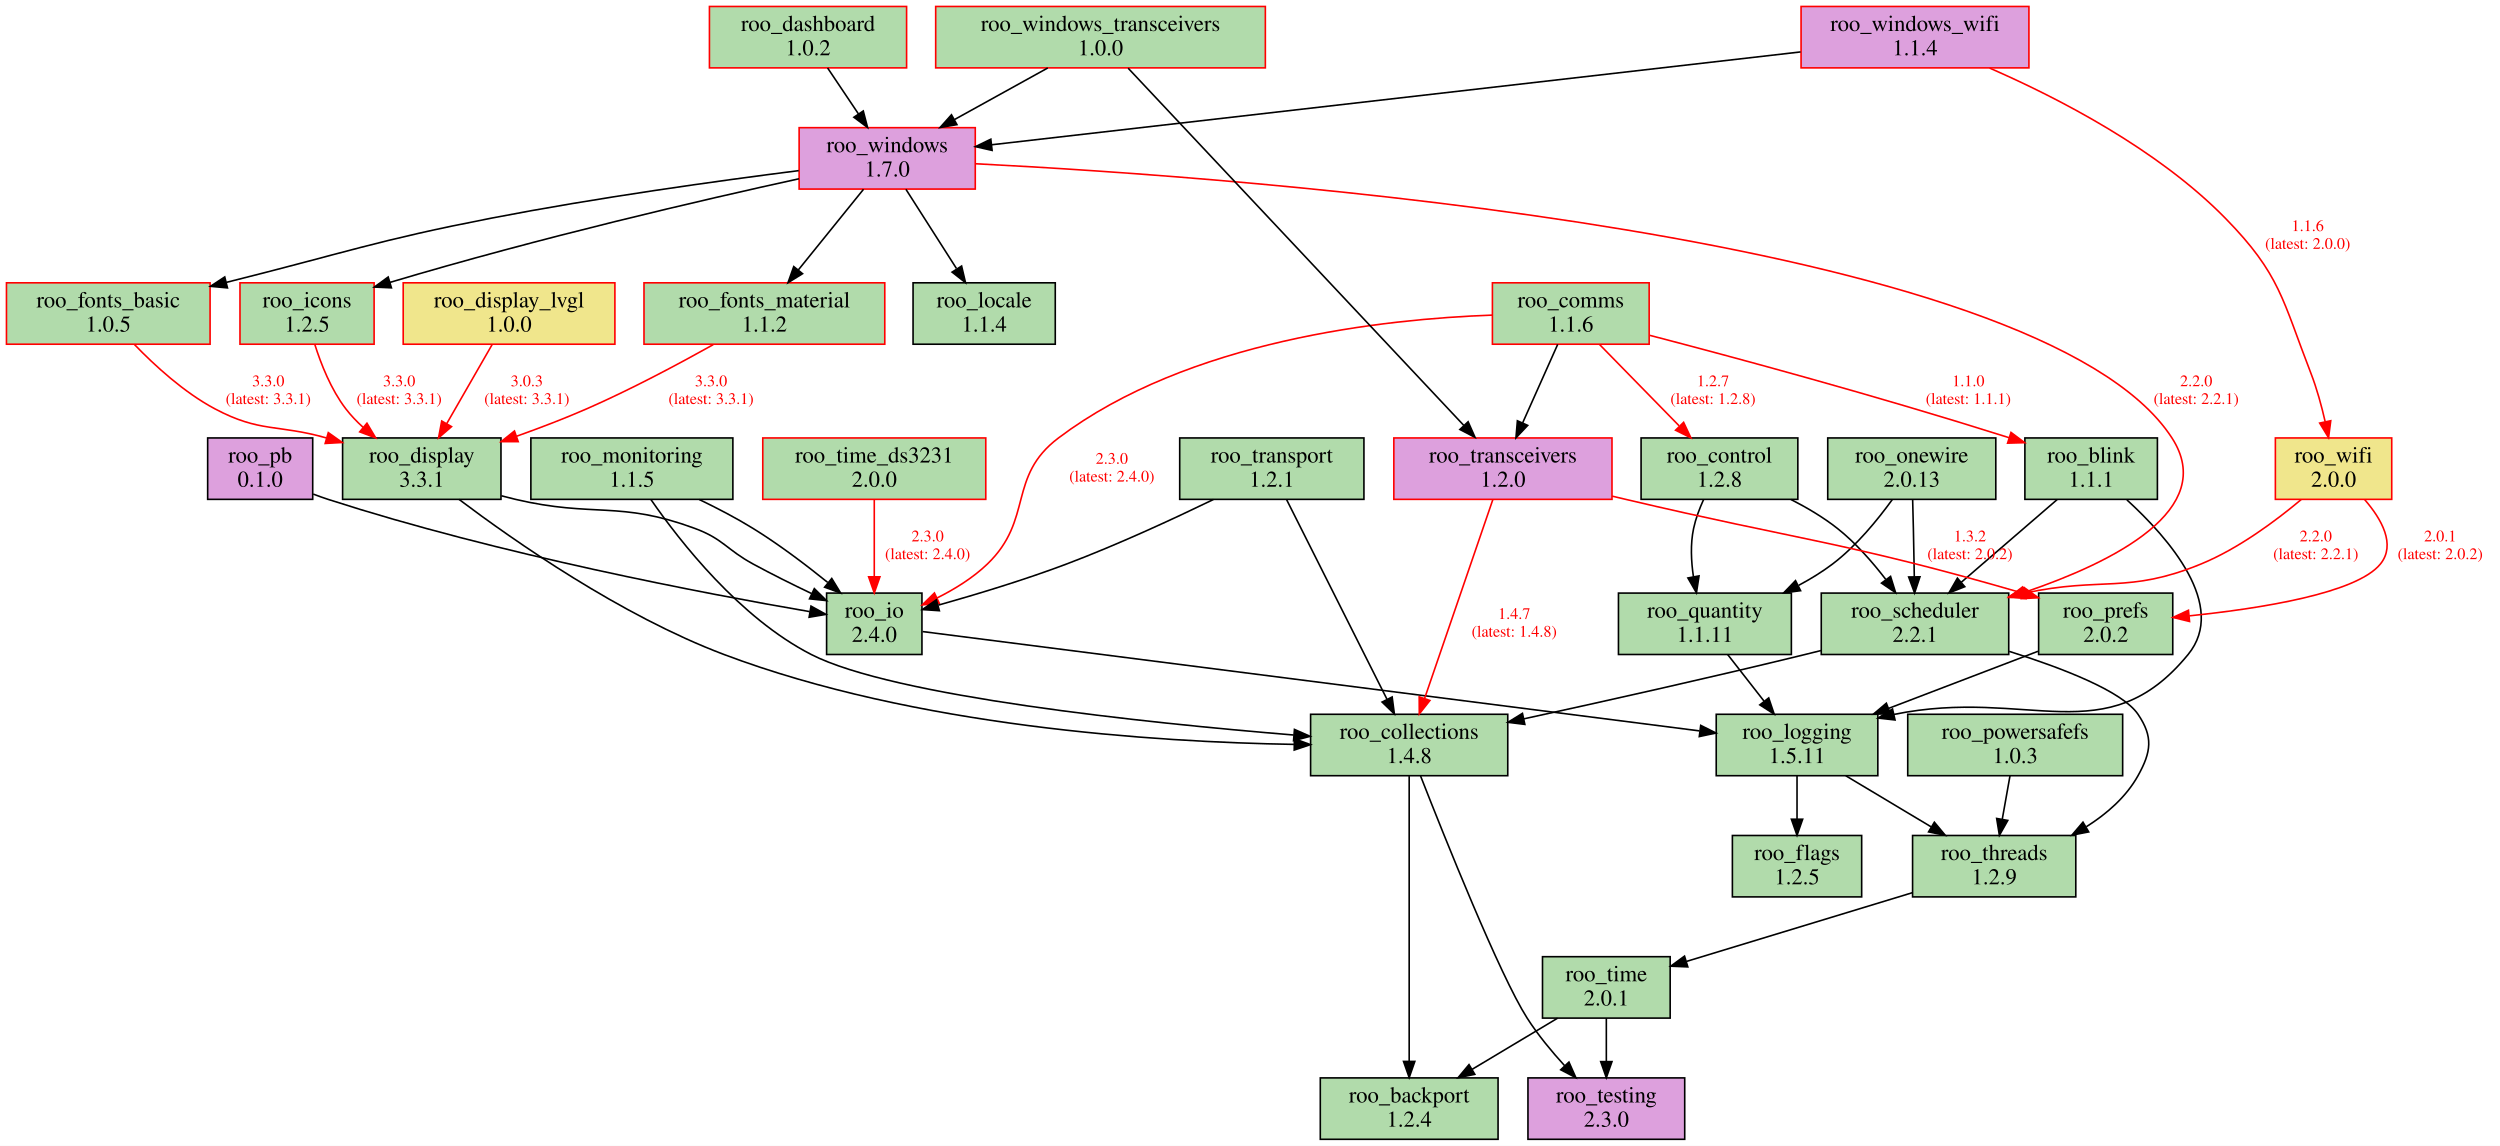
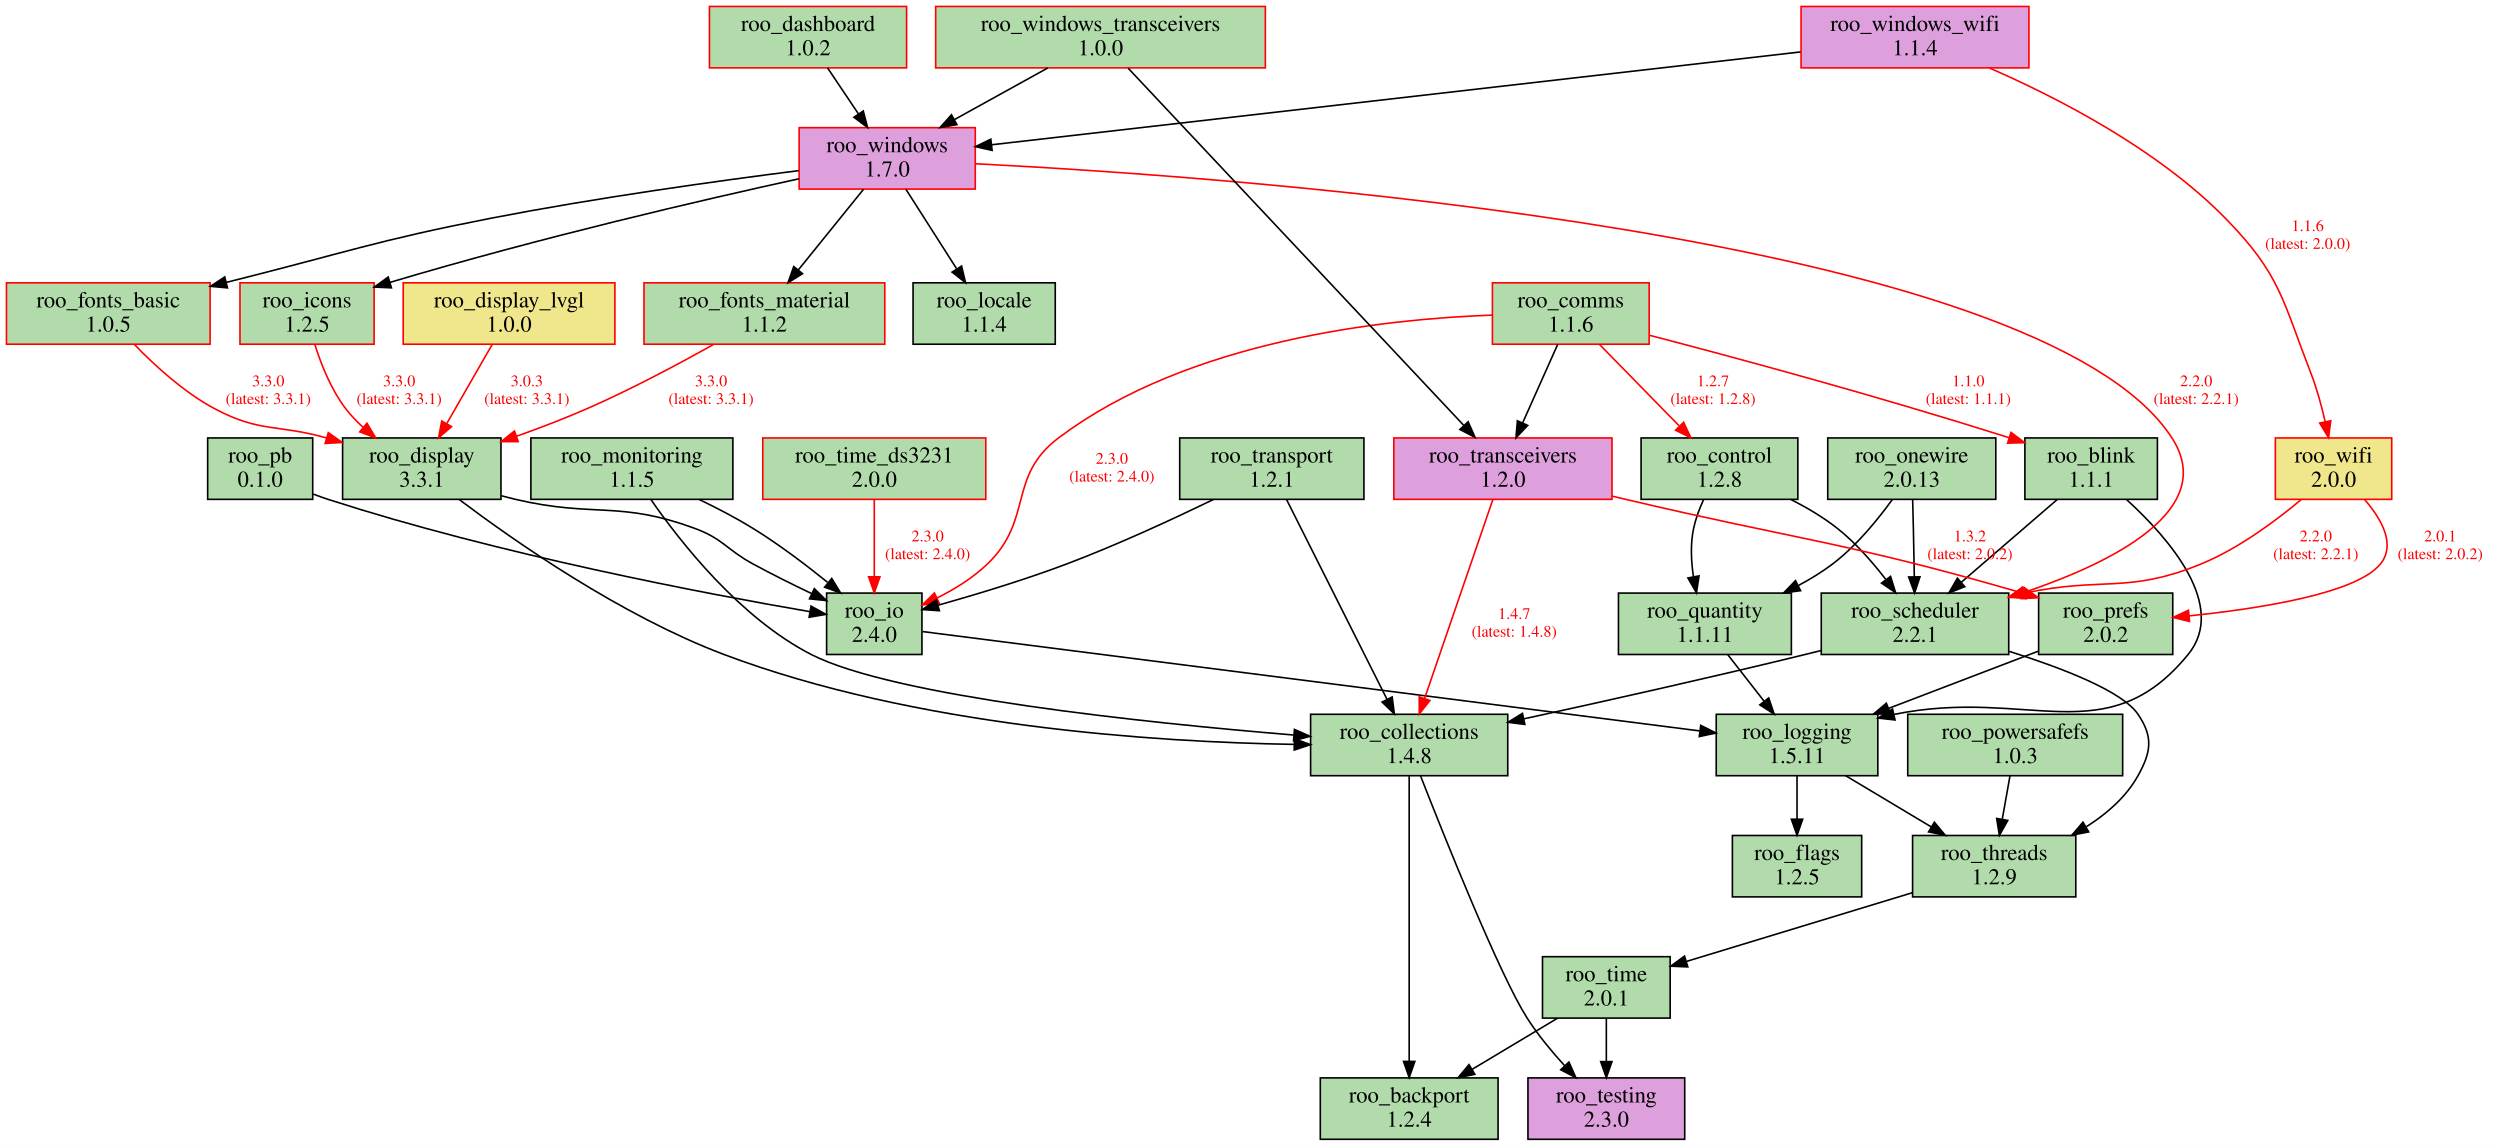
<svg xmlns="http://www.w3.org/2000/svg" width="1547pt" height="709pt" viewBox="0.00 0.00 1547.00 709.00">
  <g id="graph0" class="graph" transform="scale(1 1) rotate(0) translate(4 705)">
    <polygon fill="white" stroke="transparent" points="-4,4 -4,-705 1543,-705 1543,4 -4,4" />
    <g id="node1" class="node">
      <polygon fill="#b1dbab" stroke="black" points="923,-38 813,-38 813,0 923,0 923,-38" />
      <text text-anchor="middle" x="868" y="-22.8" font-family="Times,serif" font-size="14.00">roo_backport</text>
      <text text-anchor="middle" x="868" y="-7.8" font-family="Times,serif" font-size="14.00">1.2.4</text>
    </g>
    <g id="node2" class="node">
      <polygon fill="#b1dbab" stroke="black" points="1331,-434 1249,-434 1249,-396 1331,-396 1331,-434" />
      <text text-anchor="middle" x="1290" y="-418.8" font-family="Times,serif" font-size="14.00">roo_blink</text>
      <text text-anchor="middle" x="1290" y="-403.8" font-family="Times,serif" font-size="14.00">1.1.1</text>
    </g>
    <g id="node15" class="node">
      <polygon fill="#b1dbab" stroke="black" points="1158,-263 1058,-263 1058,-225 1158,-225 1158,-263" />
      <text text-anchor="middle" x="1108" y="-247.8" font-family="Times,serif" font-size="14.00">roo_logging</text>
      <text text-anchor="middle" x="1108" y="-232.8" font-family="Times,serif" font-size="14.00">1.5.11</text>
    </g>
    <g id="edge1" class="edge">
      <path fill="none" stroke="black" d="M1312.11,-395.68C1338.07,-371.96 1374.64,-330.12 1350,-300 1299.41,-238.16 1251.16,-279.98 1167.9,-262.9" />
      <polygon fill="black" stroke="black" points="1168.65,-259.48 1158.12,-260.65 1167.08,-266.3 1168.65,-259.48" />
    </g>
    <g id="node22" class="node">
      <polygon fill="#b1dbab" stroke="black" points="1239,-338 1123,-338 1123,-300 1239,-300 1239,-338" />
      <text text-anchor="middle" x="1181" y="-322.8" font-family="Times,serif" font-size="14.00">roo_scheduler</text>
      <text text-anchor="middle" x="1181" y="-307.8" font-family="Times,serif" font-size="14.00">2.2.1</text>
    </g>
    <g id="edge2" class="edge">
      <path fill="none" stroke="black" d="M1268.98,-395.88C1252.09,-381.31 1228.2,-360.71 1209.58,-344.64" />
      <polygon fill="black" stroke="black" points="1211.81,-341.95 1201.95,-338.07 1207.24,-347.25 1211.81,-341.95" />
    </g>
    <g id="node3" class="node">
      <polygon fill="#b1dbab" stroke="black" points="929,-263 807,-263 807,-225 929,-225 929,-263" />
      <text text-anchor="middle" x="868" y="-247.8" font-family="Times,serif" font-size="14.00">roo_collections</text>
      <text text-anchor="middle" x="868" y="-232.8" font-family="Times,serif" font-size="14.00">1.4.8</text>
    </g>
    <g id="edge4" class="edge">
      <path fill="none" stroke="black" d="M868,-224.75C868,-185.94 868,-94.97 868,-48.47" />
      <polygon fill="black" stroke="black" points="871.5,-48.19 868,-38.19 864.5,-48.19 871.5,-48.19" />
    </g>
    <g id="node23" class="node">
      <polygon fill="plum" stroke="black" points="1038.5,-38 941.5,-38 941.5,0 1038.5,0 1038.5,-38" />
      <text text-anchor="middle" x="990" y="-22.8" font-family="Times,serif" font-size="14.00">roo_testing</text>
      <text text-anchor="middle" x="990" y="-7.8" font-family="Times,serif" font-size="14.00">2.3.0</text>
    </g>
    <g id="edge3" class="edge">
      <path fill="none" stroke="black" d="M875.04,-224.84C889.82,-187.08 924.08,-101.46 941,-75 947.61,-64.67 956.14,-54.36 964.23,-45.5" />
      <polygon fill="black" stroke="black" points="966.86,-47.81 971.16,-38.13 961.76,-43.02 966.86,-47.81" />
    </g>
    <g id="node4" class="node">
      <polygon fill="#b1dbab" stroke="red" points="1016.5,-530 919.5,-530 919.5,-492 1016.5,-492 1016.5,-530" />
      <text text-anchor="middle" x="968" y="-514.8" font-family="Times,serif" font-size="14.00">roo_comms</text>
      <text text-anchor="middle" x="968" y="-499.8" font-family="Times,serif" font-size="14.00">1.1.6</text>
    </g>
    <g id="edge5" class="edge">
      <path fill="none" stroke="red" d="M1016.96,-497.47C1069.63,-483.74 1155.99,-460.48 1239.27,-434.13" />
      <polygon fill="red" stroke="red" points="1240.41,-437.44 1248.88,-431.07 1238.29,-430.77 1240.41,-437.44" />
      <text text-anchor="middle" x="1214" y="-466" font-family="Times,serif" font-size="10.00" fill="red">1.1.0</text>
      <text text-anchor="middle" x="1214" y="-455" font-family="Times,serif" font-size="10.00" fill="red">(latest: 1.1.1)</text>
    </g>
    <g id="node5" class="node">
      <polygon fill="#b1dbab" stroke="black" points="1108.5,-434 1011.5,-434 1011.5,-396 1108.5,-396 1108.5,-434" />
      <text text-anchor="middle" x="1060" y="-418.8" font-family="Times,serif" font-size="14.00">roo_control</text>
      <text text-anchor="middle" x="1060" y="-403.8" font-family="Times,serif" font-size="14.00">1.2.8</text>
    </g>
    <g id="edge6" class="edge">
      <path fill="none" stroke="red" d="M985.74,-491.88C999.74,-477.57 1019.44,-457.44 1035.03,-441.51" />
      <polygon fill="red" stroke="red" points="1037.82,-443.66 1042.32,-434.07 1032.82,-438.77 1037.82,-443.66" />
      <text text-anchor="middle" x="1056" y="-466" font-family="Times,serif" font-size="10.00" fill="red">1.2.7</text>
      <text text-anchor="middle" x="1056" y="-455" font-family="Times,serif" font-size="10.00" fill="red">(latest: 1.2.8)</text>
    </g>
    <g id="node13" class="node">
      <polygon fill="#b1dbab" stroke="black" points="566.5,-338 507.5,-338 507.5,-300 566.5,-300 566.5,-338" />
      <text text-anchor="middle" x="537" y="-322.8" font-family="Times,serif" font-size="14.00">roo_io</text>
      <text text-anchor="middle" x="537" y="-307.8" font-family="Times,serif" font-size="14.00">2.4.0</text>
    </g>
    <g id="edge7" class="edge">
      <path fill="none" stroke="red" d="M919.48,-510.01C852.58,-507.64 731.2,-494.49 651,-434 619.22,-410.03 635.68,-383.6 607,-356 598.08,-347.41 586.7,-340.39 575.72,-334.91" />
      <polygon fill="red" stroke="red" points="577.2,-331.74 566.66,-330.66 574.23,-338.08 577.2,-331.74" />
      <text text-anchor="middle" x="684" y="-418" font-family="Times,serif" font-size="10.00" fill="red">2.3.0</text>
      <text text-anchor="middle" x="684" y="-407" font-family="Times,serif" font-size="10.00" fill="red">(latest: 2.4.0)</text>
    </g>
    <g id="node27" class="node">
      <polygon fill="plum" stroke="red" points="993.5,-434 858.5,-434 858.5,-396 993.5,-396 993.5,-434" />
      <text text-anchor="middle" x="926" y="-418.8" font-family="Times,serif" font-size="14.00">roo_transceivers</text>
      <text text-anchor="middle" x="926" y="-403.8" font-family="Times,serif" font-size="14.00">1.2.0</text>
    </g>
    <g id="edge8" class="edge">
      <path fill="none" stroke="black" d="M959.9,-491.88C953.74,-478.09 945.17,-458.9 938.18,-443.26" />
      <polygon fill="black" stroke="black" points="941.35,-441.77 934.07,-434.07 934.96,-444.63 941.35,-441.77" />
    </g>
    <g id="node21" class="node">
      <polygon fill="#b1dbab" stroke="black" points="1104.5,-338 997.5,-338 997.5,-300 1104.5,-300 1104.5,-338" />
      <text text-anchor="middle" x="1051" y="-322.8" font-family="Times,serif" font-size="14.00">roo_quantity</text>
      <text text-anchor="middle" x="1051" y="-307.8" font-family="Times,serif" font-size="14.00">1.1.11</text>
    </g>
    <g id="edge9" class="edge">
      <path fill="none" stroke="black" d="M1050.15,-395.82C1047.63,-390.26 1045.28,-384.02 1044,-378 1041.94,-368.31 1042.48,-357.57 1043.92,-347.99" />
      <polygon fill="black" stroke="black" points="1047.36,-348.64 1045.77,-338.16 1040.48,-347.35 1047.36,-348.64" />
    </g>
    <g id="edge10" class="edge">
      <path fill="none" stroke="black" d="M1104.26,-395.9C1114.2,-390.85 1124.35,-384.83 1133,-378 1144.25,-369.11 1154.67,-357.19 1162.91,-346.47" />
      <polygon fill="black" stroke="black" points="1165.88,-348.33 1169.02,-338.21 1160.26,-344.17 1165.88,-348.33" />
    </g>
    <g id="node6" class="node">
      <polygon fill="#b1dbab" stroke="red" points="557,-701 435,-701 435,-663 557,-663 557,-701" />
      <text text-anchor="middle" x="496" y="-685.8" font-family="Times,serif" font-size="14.00">roo_dashboard</text>
      <text text-anchor="middle" x="496" y="-670.8" font-family="Times,serif" font-size="14.00">1.0.2</text>
    </g>
    <g id="node30" class="node">
      <polygon fill="plum" stroke="red" points="599.5,-626 490.5,-626 490.5,-588 599.5,-588 599.5,-626" />
      <text text-anchor="middle" x="545" y="-610.8" font-family="Times,serif" font-size="14.00">roo_windows</text>
      <text text-anchor="middle" x="545" y="-595.8" font-family="Times,serif" font-size="14.00">1.7.0</text>
    </g>
    <g id="edge11" class="edge">
      <path fill="none" stroke="black" d="M508.11,-662.96C513.88,-654.36 520.9,-643.9 527.26,-634.43" />
      <polygon fill="black" stroke="black" points="530.19,-636.34 532.86,-626.09 524.38,-632.44 530.19,-636.34" />
    </g>
    <g id="node7" class="node">
      <polygon fill="#b1dbab" stroke="black" points="306,-434 208,-434 208,-396 306,-396 306,-434" />
      <text text-anchor="middle" x="257" y="-418.8" font-family="Times,serif" font-size="14.00">roo_display</text>
      <text text-anchor="middle" x="257" y="-403.8" font-family="Times,serif" font-size="14.00">3.3.1</text>
    </g>
    <g id="edge12" class="edge">
      <path fill="none" stroke="black" d="M280.01,-396C313.9,-370.45 380.14,-324.09 444,-300 562.12,-255.43 710.45,-245.81 796.7,-244.37" />
      <polygon fill="black" stroke="black" points="796.95,-247.86 806.91,-244.23 796.86,-240.86 796.95,-247.86" />
    </g>
    <g id="edge13" class="edge">
      <path fill="none" stroke="black" d="M306.23,-398.21C309.19,-397.42 312.13,-396.68 315,-396 363.65,-384.57 379.13,-395.36 426,-378 443.58,-371.49 445.53,-364.96 462,-356 473.61,-349.68 486.51,-343.28 498.29,-337.66" />
      <polygon fill="black" stroke="black" points="499.9,-340.78 507.45,-333.34 496.91,-334.44 499.9,-340.78" />
    </g>
    <g id="node8" class="node">
      <polygon fill="khaki" stroke="red" points="376.5,-530 245.5,-530 245.5,-492 376.5,-492 376.5,-530" />
      <text text-anchor="middle" x="311" y="-514.8" font-family="Times,serif" font-size="14.00">roo_display_lvgl</text>
      <text text-anchor="middle" x="311" y="-499.8" font-family="Times,serif" font-size="14.00">1.0.0</text>
    </g>
    <g id="edge14" class="edge">
      <path fill="none" stroke="red" d="M300.59,-491.88C292.59,-477.96 281.43,-458.53 272.41,-442.82" />
      <polygon fill="red" stroke="red" points="275.4,-441 267.38,-434.07 269.33,-444.48 275.4,-441" />
      <text text-anchor="middle" x="322" y="-466" font-family="Times,serif" font-size="10.00" fill="red">3.0.3</text>
      <text text-anchor="middle" x="322" y="-455" font-family="Times,serif" font-size="10.00" fill="red">(latest: 3.3.1)</text>
    </g>
    <g id="node9" class="node">
      <polygon fill="#b1dbab" stroke="black" points="1148,-188 1068,-188 1068,-150 1148,-150 1148,-188" />
      <text text-anchor="middle" x="1108" y="-172.8" font-family="Times,serif" font-size="14.00">roo_flags</text>
      <text text-anchor="middle" x="1108" y="-157.8" font-family="Times,serif" font-size="14.00">1.2.5</text>
    </g>
    <g id="node10" class="node">
      <polygon fill="#b1dbab" stroke="red" points="126,-530 0,-530 0,-492 126,-492 126,-530" />
      <text text-anchor="middle" x="63" y="-514.8" font-family="Times,serif" font-size="14.00">roo_fonts_basic</text>
      <text text-anchor="middle" x="63" y="-499.8" font-family="Times,serif" font-size="14.00">1.0.5</text>
    </g>
    <g id="edge15" class="edge">
      <path fill="none" stroke="red" d="M79.23,-491.78C91.65,-478.89 109.87,-462.16 129,-452 156.99,-437.14 167.5,-442.63 198,-434 198.1,-433.97 198.2,-433.94 198.3,-433.92" />
      <polygon fill="red" stroke="red" points="199.15,-437.31 207.79,-431.18 197.21,-430.59 199.15,-437.31" />
      <text text-anchor="middle" x="162" y="-466" font-family="Times,serif" font-size="10.00" fill="red">3.3.0</text>
      <text text-anchor="middle" x="162" y="-455" font-family="Times,serif" font-size="10.00" fill="red">(latest: 3.3.1)</text>
    </g>
    <g id="node11" class="node">
      <polygon fill="#b1dbab" stroke="red" points="543.5,-530 394.5,-530 394.5,-492 543.5,-492 543.5,-530" />
      <text text-anchor="middle" x="469" y="-514.8" font-family="Times,serif" font-size="14.00">roo_fonts_material</text>
      <text text-anchor="middle" x="469" y="-499.8" font-family="Times,serif" font-size="14.00">1.1.2</text>
    </g>
    <g id="edge16" class="edge">
      <path fill="none" stroke="red" d="M437.36,-491.74C415.7,-479.63 386.1,-463.85 359,-452 345.23,-445.98 330.1,-440.2 315.81,-435.11" />
      <polygon fill="red" stroke="red" points="316.67,-431.7 306.07,-431.7 314.35,-438.31 316.67,-431.7" />
      <text text-anchor="middle" x="436" y="-466" font-family="Times,serif" font-size="10.00" fill="red">3.3.0</text>
      <text text-anchor="middle" x="436" y="-455" font-family="Times,serif" font-size="10.00" fill="red">(latest: 3.3.1)</text>
    </g>
    <g id="node12" class="node">
      <polygon fill="#b1dbab" stroke="red" points="227.5,-530 144.5,-530 144.5,-492 227.5,-492 227.5,-530" />
      <text text-anchor="middle" x="186" y="-514.8" font-family="Times,serif" font-size="14.00">roo_icons</text>
      <text text-anchor="middle" x="186" y="-499.8" font-family="Times,serif" font-size="14.00">1.2.5</text>
    </g>
    <g id="edge17" class="edge">
      <path fill="none" stroke="red" d="M190.76,-491.99C194.58,-479.85 200.84,-463.93 210,-452 213.13,-447.93 216.82,-444.07 220.75,-440.5" />
      <polygon fill="red" stroke="red" points="223.07,-443.12 228.49,-434.02 218.58,-437.76 223.07,-443.12" />
      <text text-anchor="middle" x="243" y="-466" font-family="Times,serif" font-size="10.00" fill="red">3.3.0</text>
      <text text-anchor="middle" x="243" y="-455" font-family="Times,serif" font-size="10.00" fill="red">(latest: 3.3.1)</text>
    </g>
    <g id="edge18" class="edge">
      <path fill="none" stroke="black" d="M566.9,-314.18C656.86,-302.68 926.35,-268.22 1047.65,-252.72" />
      <polygon fill="black" stroke="black" points="1048.4,-256.15 1057.87,-251.41 1047.51,-249.2 1048.4,-256.15" />
    </g>
    <g id="node14" class="node">
      <polygon fill="#b1dbab" stroke="black" points="649,-530 561,-530 561,-492 649,-492 649,-530" />
      <text text-anchor="middle" x="605" y="-514.8" font-family="Times,serif" font-size="14.00">roo_locale</text>
      <text text-anchor="middle" x="605" y="-499.8" font-family="Times,serif" font-size="14.00">1.1.4</text>
    </g>
    <g id="edge19" class="edge">
      <path fill="none" stroke="black" d="M1108,-224.96C1108,-216.88 1108,-207.18 1108,-198.18" />
      <polygon fill="black" stroke="black" points="1111.5,-198.09 1108,-188.09 1104.5,-198.09 1111.5,-198.09" />
    </g>
    <g id="node24" class="node">
      <polygon fill="#b1dbab" stroke="black" points="1280.5,-188 1179.5,-188 1179.5,-150 1280.5,-150 1280.5,-188" />
      <text text-anchor="middle" x="1230" y="-172.8" font-family="Times,serif" font-size="14.00">roo_threads</text>
      <text text-anchor="middle" x="1230" y="-157.8" font-family="Times,serif" font-size="14.00">1.2.9</text>
    </g>
    <g id="edge20" class="edge">
      <path fill="none" stroke="black" d="M1138.16,-224.96C1154.14,-215.39 1173.96,-203.53 1191.09,-193.28" />
      <polygon fill="black" stroke="black" points="1192.98,-196.23 1199.77,-188.09 1189.39,-190.22 1192.98,-196.23" />
    </g>
    <g id="node16" class="node">
      <polygon fill="#b1dbab" stroke="black" points="449.5,-434 324.5,-434 324.5,-396 449.5,-396 449.5,-434" />
      <text text-anchor="middle" x="387" y="-418.8" font-family="Times,serif" font-size="14.00">roo_monitoring</text>
      <text text-anchor="middle" x="387" y="-403.8" font-family="Times,serif" font-size="14.00">1.1.5</text>
    </g>
    <g id="edge21" class="edge">
      <path fill="none" stroke="black" d="M398.84,-395.81C416.84,-369.81 453.74,-322.66 498,-300 548.77,-274.01 704.08,-257.79 796.56,-250.17" />
      <polygon fill="black" stroke="black" points="797,-253.65 806.69,-249.35 796.44,-246.67 797,-253.65" />
    </g>
    <g id="edge22" class="edge">
      <path fill="none" stroke="black" d="M428.7,-395.9C439.77,-390.58 451.55,-384.45 462,-378 478.01,-368.12 494.67,-355.5 508.21,-344.56" />
      <polygon fill="black" stroke="black" points="510.69,-347.05 516.21,-338.01 506.26,-341.64 510.69,-347.05" />
    </g>
    <g id="node17" class="node">
      <polygon fill="#b1dbab" stroke="black" points="1231,-434 1127,-434 1127,-396 1231,-396 1231,-434" />
      <text text-anchor="middle" x="1179" y="-418.8" font-family="Times,serif" font-size="14.00">roo_onewire</text>
      <text text-anchor="middle" x="1179" y="-403.8" font-family="Times,serif" font-size="14.00">2.0.13</text>
    </g>
    <g id="edge24" class="edge">
      <path fill="none" stroke="black" d="M1167,-395.93C1157.98,-383.45 1144.71,-367.15 1130,-356 1123.58,-351.14 1116.4,-346.73 1109.05,-342.81" />
      <polygon fill="black" stroke="black" points="1110.21,-339.48 1099.71,-338.1 1107.06,-345.73 1110.21,-339.48" />
    </g>
    <g id="edge23" class="edge">
      <path fill="none" stroke="black" d="M1179.55,-395.69C1179.7,-390.02 1179.87,-383.75 1180,-378 1180.22,-368.27 1180.42,-357.62 1180.57,-348.13" />
      <polygon fill="black" stroke="black" points="1184.08,-348.08 1180.74,-338.03 1177.08,-347.97 1184.08,-348.08" />
    </g>
    <g id="node18" class="node">
-       <polygon fill="plum" stroke="black" points="189.5,-434 124.5,-434 124.5,-396 189.5,-396 189.5,-434" />
+       <polygon fill="#b1dbab" stroke="black" points="189.5,-434 124.5,-434 124.5,-396 189.5,-396 189.5,-434" />
      <text text-anchor="middle" x="157" y="-418.8" font-family="Times,serif" font-size="14.00">roo_pb</text>
      <text text-anchor="middle" x="157" y="-403.8" font-family="Times,serif" font-size="14.00">0.1.0</text>
    </g>
    <g id="edge25" class="edge">
      <path fill="none" stroke="black" d="M189.8,-399.27C192.88,-398.09 195.98,-396.98 199,-396 304.43,-361.88 433.18,-337.5 497.07,-326.52" />
      <polygon fill="black" stroke="black" points="497.85,-329.94 507.12,-324.81 496.68,-323.04 497.85,-329.94" />
    </g>
    <g id="node19" class="node">
      <polygon fill="#b1dbab" stroke="black" points="1309.5,-263 1176.5,-263 1176.5,-225 1309.5,-225 1309.5,-263" />
      <text text-anchor="middle" x="1243" y="-247.8" font-family="Times,serif" font-size="14.00">roo_powersafefs</text>
      <text text-anchor="middle" x="1243" y="-232.8" font-family="Times,serif" font-size="14.00">1.0.3</text>
    </g>
    <g id="edge26" class="edge">
      <path fill="none" stroke="black" d="M1239.79,-224.96C1238.35,-216.88 1236.62,-207.18 1235.02,-198.18" />
      <polygon fill="black" stroke="black" points="1238.42,-197.32 1233.22,-188.09 1231.53,-198.55 1238.42,-197.32" />
    </g>
    <g id="node20" class="node">
      <polygon fill="#b1dbab" stroke="black" points="1340.5,-338 1257.5,-338 1257.5,-300 1340.5,-300 1340.5,-338" />
      <text text-anchor="middle" x="1299" y="-322.8" font-family="Times,serif" font-size="14.00">roo_prefs</text>
      <text text-anchor="middle" x="1299" y="-307.8" font-family="Times,serif" font-size="14.00">2.0.2</text>
    </g>
    <g id="edge27" class="edge">
      <path fill="none" stroke="black" d="M1257.08,-301.98C1229.93,-291.6 1194.24,-277.96 1164.59,-266.63" />
      <polygon fill="black" stroke="black" points="1165.78,-263.34 1155.19,-263.04 1163.28,-269.87 1165.78,-263.34" />
    </g>
    <g id="edge28" class="edge">
      <path fill="none" stroke="black" d="M1065.09,-299.96C1071.87,-291.27 1080.13,-280.69 1087.59,-271.14" />
      <polygon fill="black" stroke="black" points="1090.48,-273.13 1093.87,-263.09 1084.96,-268.82 1090.48,-273.13" />
    </g>
    <g id="edge29" class="edge">
      <path fill="none" stroke="black" d="M1122.8,-302.44C1119.49,-301.6 1116.2,-300.78 1113,-300 1054.57,-285.71 987.94,-270.85 938.93,-260.18" />
      <polygon fill="black" stroke="black" points="939.58,-256.74 929.06,-258.03 938.09,-263.58 939.58,-256.74" />
    </g>
    <g id="edge30" class="edge">
      <path fill="none" stroke="black" d="M1239.29,-301.94C1272.5,-291.49 1309.38,-277.2 1319,-263 1328.48,-249.02 1327.22,-239.75 1319,-225 1311.67,-211.85 1299.76,-201.45 1287,-193.4" />
      <polygon fill="black" stroke="black" points="1288.48,-190.21 1278.08,-188.2 1284.95,-196.26 1288.48,-190.21" />
    </g>
    <g id="node25" class="node">
      <polygon fill="#b1dbab" stroke="black" points="1029.5,-113 950.5,-113 950.5,-75 1029.5,-75 1029.5,-113" />
      <text text-anchor="middle" x="990" y="-97.8" font-family="Times,serif" font-size="14.00">roo_time</text>
      <text text-anchor="middle" x="990" y="-82.8" font-family="Times,serif" font-size="14.00">2.0.1</text>
    </g>
    <g id="edge31" class="edge">
      <path fill="none" stroke="black" d="M1179.4,-152.61C1138.23,-140.09 1080.47,-122.52 1039.58,-110.08" />
      <polygon fill="black" stroke="black" points="1040.42,-106.68 1029.83,-107.12 1038.38,-113.37 1040.42,-106.68" />
    </g>
    <g id="edge33" class="edge">
      <path fill="none" stroke="black" d="M959.84,-74.96C943.86,-65.39 924.04,-53.53 906.91,-43.28" />
      <polygon fill="black" stroke="black" points="908.61,-40.22 898.23,-38.09 905.02,-46.23 908.61,-40.22" />
    </g>
    <g id="edge32" class="edge">
      <path fill="none" stroke="black" d="M990,-74.96C990,-66.88 990,-57.18 990,-48.18" />
      <polygon fill="black" stroke="black" points="993.5,-48.09 990,-38.09 986.5,-48.09 993.5,-48.09" />
    </g>
    <g id="node26" class="node">
      <polygon fill="#b1dbab" stroke="red" points="606,-434 468,-434 468,-396 606,-396 606,-434" />
      <text text-anchor="middle" x="537" y="-418.8" font-family="Times,serif" font-size="14.00">roo_time_ds3231</text>
      <text text-anchor="middle" x="537" y="-403.8" font-family="Times,serif" font-size="14.00">2.0.0</text>
    </g>
    <g id="edge34" class="edge">
      <path fill="none" stroke="red" d="M537,-395.88C537,-382.35 537,-363.62 537,-348.15" />
      <polygon fill="red" stroke="red" points="540.5,-348.07 537,-338.07 533.5,-348.07 540.5,-348.07" />
      <text text-anchor="middle" x="570" y="-370" font-family="Times,serif" font-size="10.00" fill="red">2.3.0</text>
      <text text-anchor="middle" x="570" y="-359" font-family="Times,serif" font-size="10.00" fill="red">(latest: 2.4.0)</text>
    </g>
    <g id="edge35" class="edge">
      <path fill="none" stroke="red" d="M919.79,-395.91C909.66,-366.39 889.49,-307.63 877.53,-272.78" />
      <polygon fill="red" stroke="red" points="880.81,-271.53 874.25,-263.21 874.19,-273.81 880.81,-271.53" />
      <text text-anchor="middle" x="933" y="-322" font-family="Times,serif" font-size="10.00" fill="red">1.4.7</text>
      <text text-anchor="middle" x="933" y="-311" font-family="Times,serif" font-size="10.00" fill="red">(latest: 1.4.8)</text>
    </g>
    <g id="edge36" class="edge">
      <path fill="none" stroke="red" d="M993.54,-398C996.4,-397.32 999.23,-396.65 1002,-396 1108.22,-370.9 1138.51,-369.68 1247.63,-337.96" />
      <polygon fill="red" stroke="red" points="1248.76,-341.27 1257.37,-335.1 1246.79,-334.55 1248.76,-341.27" />
      <text text-anchor="middle" x="1215" y="-370" font-family="Times,serif" font-size="10.00" fill="red">1.3.2</text>
      <text text-anchor="middle" x="1215" y="-359" font-family="Times,serif" font-size="10.00" fill="red">(latest: 2.0.2)</text>
    </g>
    <g id="node28" class="node">
      <polygon fill="#b1dbab" stroke="black" points="840,-434 726,-434 726,-396 840,-396 840,-434" />
      <text text-anchor="middle" x="783" y="-418.8" font-family="Times,serif" font-size="14.00">roo_transport</text>
      <text text-anchor="middle" x="783" y="-403.8" font-family="Times,serif" font-size="14.00">1.2.1</text>
    </g>
    <g id="edge37" class="edge">
      <path fill="none" stroke="black" d="M792.1,-395.91C807.01,-366.26 836.75,-307.12 854.25,-272.33" />
      <polygon fill="black" stroke="black" points="857.47,-273.72 858.84,-263.21 851.22,-270.57 857.47,-273.72" />
    </g>
    <g id="edge38" class="edge">
      <path fill="none" stroke="black" d="M746.87,-395.92C721.75,-383.75 687.29,-367.82 656,-356 629.97,-346.17 599.97,-337.11 576.61,-330.54" />
      <polygon fill="black" stroke="black" points="577.28,-327.09 566.71,-327.79 575.41,-333.84 577.28,-327.09" />
    </g>
    <g id="node29" class="node">
      <polygon fill="khaki" stroke="red" points="1476,-434 1404,-434 1404,-396 1476,-396 1476,-434" />
      <text text-anchor="middle" x="1440" y="-418.8" font-family="Times,serif" font-size="14.00">roo_wifi</text>
      <text text-anchor="middle" x="1440" y="-403.8" font-family="Times,serif" font-size="14.00">2.0.0</text>
    </g>
    <g id="edge39" class="edge">
      <path fill="none" stroke="red" d="M1459.27,-395.82C1469.72,-383.75 1478.71,-367.98 1469,-356 1454.29,-337.84 1395.12,-328.48 1350.69,-323.91" />
      <polygon fill="red" stroke="red" points="1350.9,-320.42 1340.6,-322.93 1350.22,-327.38 1350.9,-320.42" />
      <text text-anchor="middle" x="1506" y="-370" font-family="Times,serif" font-size="10.00" fill="red">2.0.1</text>
      <text text-anchor="middle" x="1506" y="-359" font-family="Times,serif" font-size="10.00" fill="red">(latest: 2.0.2)</text>
    </g>
    <g id="edge40" class="edge">
      <path fill="none" stroke="red" d="M1419.99,-395.89C1404.27,-382.7 1381.23,-365.54 1358,-356 1312.58,-337.35 1297.01,-348.29 1249,-338 1248.9,-337.98 1248.8,-337.96 1248.7,-337.94" />
      <polygon fill="red" stroke="red" points="1249.68,-334.57 1239.15,-335.78 1248.14,-341.4 1249.68,-334.57" />
      <text text-anchor="middle" x="1429" y="-370" font-family="Times,serif" font-size="10.00" fill="red">2.2.0</text>
      <text text-anchor="middle" x="1429" y="-359" font-family="Times,serif" font-size="10.00" fill="red">(latest: 2.2.1)</text>
    </g>
    <g id="edge41" class="edge">
      <path fill="none" stroke="black" d="M490.26,-599.42C440.45,-593.09 364.99,-582.63 300,-570 228.97,-556.2 209.81,-548.67 135.99,-530.25" />
      <polygon fill="black" stroke="black" points="136.76,-526.84 126.21,-527.83 135.07,-533.63 136.76,-526.84" />
    </g>
    <g id="edge42" class="edge">
      <path fill="none" stroke="black" d="M530.35,-587.88C518.89,-573.7 502.8,-553.81 489.98,-537.94" />
      <polygon fill="black" stroke="black" points="492.62,-535.64 483.61,-530.07 487.17,-540.05 492.62,-535.64" />
    </g>
    <g id="edge44" class="edge">
      <path fill="none" stroke="black" d="M490.39,-594.38C430.34,-581.2 330.93,-558.19 237.26,-530.25" />
      <polygon fill="black" stroke="black" points="238.22,-526.88 227.63,-527.36 236.2,-533.59 238.22,-526.88" />
    </g>
    <g id="edge43" class="edge">
      <path fill="none" stroke="black" d="M556.57,-587.88C565.45,-573.96 577.85,-554.53 587.88,-538.82" />
      <polygon fill="black" stroke="black" points="591.04,-540.38 593.47,-530.07 585.14,-536.61 591.04,-540.38" />
    </g>
    <g id="edge45" class="edge">
      <path fill="none" stroke="red" d="M599.59,-603.67C765.69,-595.24 1258.6,-559.83 1340,-434 1368.63,-389.74 1304.12,-357.25 1248.88,-338.52" />
      <polygon fill="red" stroke="red" points="1249.64,-335.09 1239.05,-335.3 1247.46,-341.74 1249.64,-335.09" />
      <text text-anchor="middle" x="1355" y="-466" font-family="Times,serif" font-size="10.00" fill="red">2.2.0</text>
      <text text-anchor="middle" x="1355" y="-455" font-family="Times,serif" font-size="10.00" fill="red">(latest: 2.2.1)</text>
    </g>
    <g id="node31" class="node">
      <polygon fill="#b1dbab" stroke="red" points="779,-701 575,-701 575,-663 779,-663 779,-701" />
      <text text-anchor="middle" x="677" y="-685.8" font-family="Times,serif" font-size="14.00">roo_windows_transceivers</text>
      <text text-anchor="middle" x="677" y="-670.8" font-family="Times,serif" font-size="14.00">1.0.0</text>
    </g>
    <g id="edge46" class="edge">
      <path fill="none" stroke="black" d="M694.11,-662.79C737.47,-616.64 851.73,-495.04 901.85,-441.7" />
      <polygon fill="black" stroke="black" points="904.47,-444.03 908.77,-434.34 899.37,-439.23 904.47,-444.03" />
    </g>
    <g id="edge47" class="edge">
      <path fill="none" stroke="black" d="M644.37,-662.96C626.92,-653.3 605.24,-641.32 586.59,-631" />
      <polygon fill="black" stroke="black" points="588.16,-627.87 577.71,-626.09 584.77,-633.99 588.16,-627.87" />
    </g>
    <g id="node32" class="node">
      <polygon fill="plum" stroke="red" points="1251.5,-701 1110.5,-701 1110.5,-663 1251.5,-663 1251.5,-701" />
      <text text-anchor="middle" x="1181" y="-685.8" font-family="Times,serif" font-size="14.00">roo_windows_wifi</text>
      <text text-anchor="middle" x="1181" y="-670.8" font-family="Times,serif" font-size="14.00">1.1.4</text>
    </g>
    <g id="edge48" class="edge">
      <path fill="none" stroke="red" d="M1227.16,-662.88C1269.25,-644.52 1331.08,-612.75 1373,-570 1407.12,-535.2 1408.35,-519.43 1426,-474 1429.69,-464.5 1432.61,-453.73 1434.81,-444.08" />
      <polygon fill="red" stroke="red" points="1438.27,-444.66 1436.92,-434.15 1431.42,-443.2 1438.27,-444.66" />
      <text text-anchor="middle" x="1424" y="-562" font-family="Times,serif" font-size="10.00" fill="red">1.1.6</text>
      <text text-anchor="middle" x="1424" y="-551" font-family="Times,serif" font-size="10.00" fill="red">(latest: 2.0.0)</text>
    </g>
    <g id="edge49" class="edge">
      <path fill="none" stroke="black" d="M1110.2,-672.87C985.77,-658.59 729.71,-629.2 609.72,-615.43" />
      <polygon fill="black" stroke="black" points="609.92,-611.93 599.58,-614.26 609.12,-618.88 609.92,-611.93" />
    </g>
  </g>
</svg>
